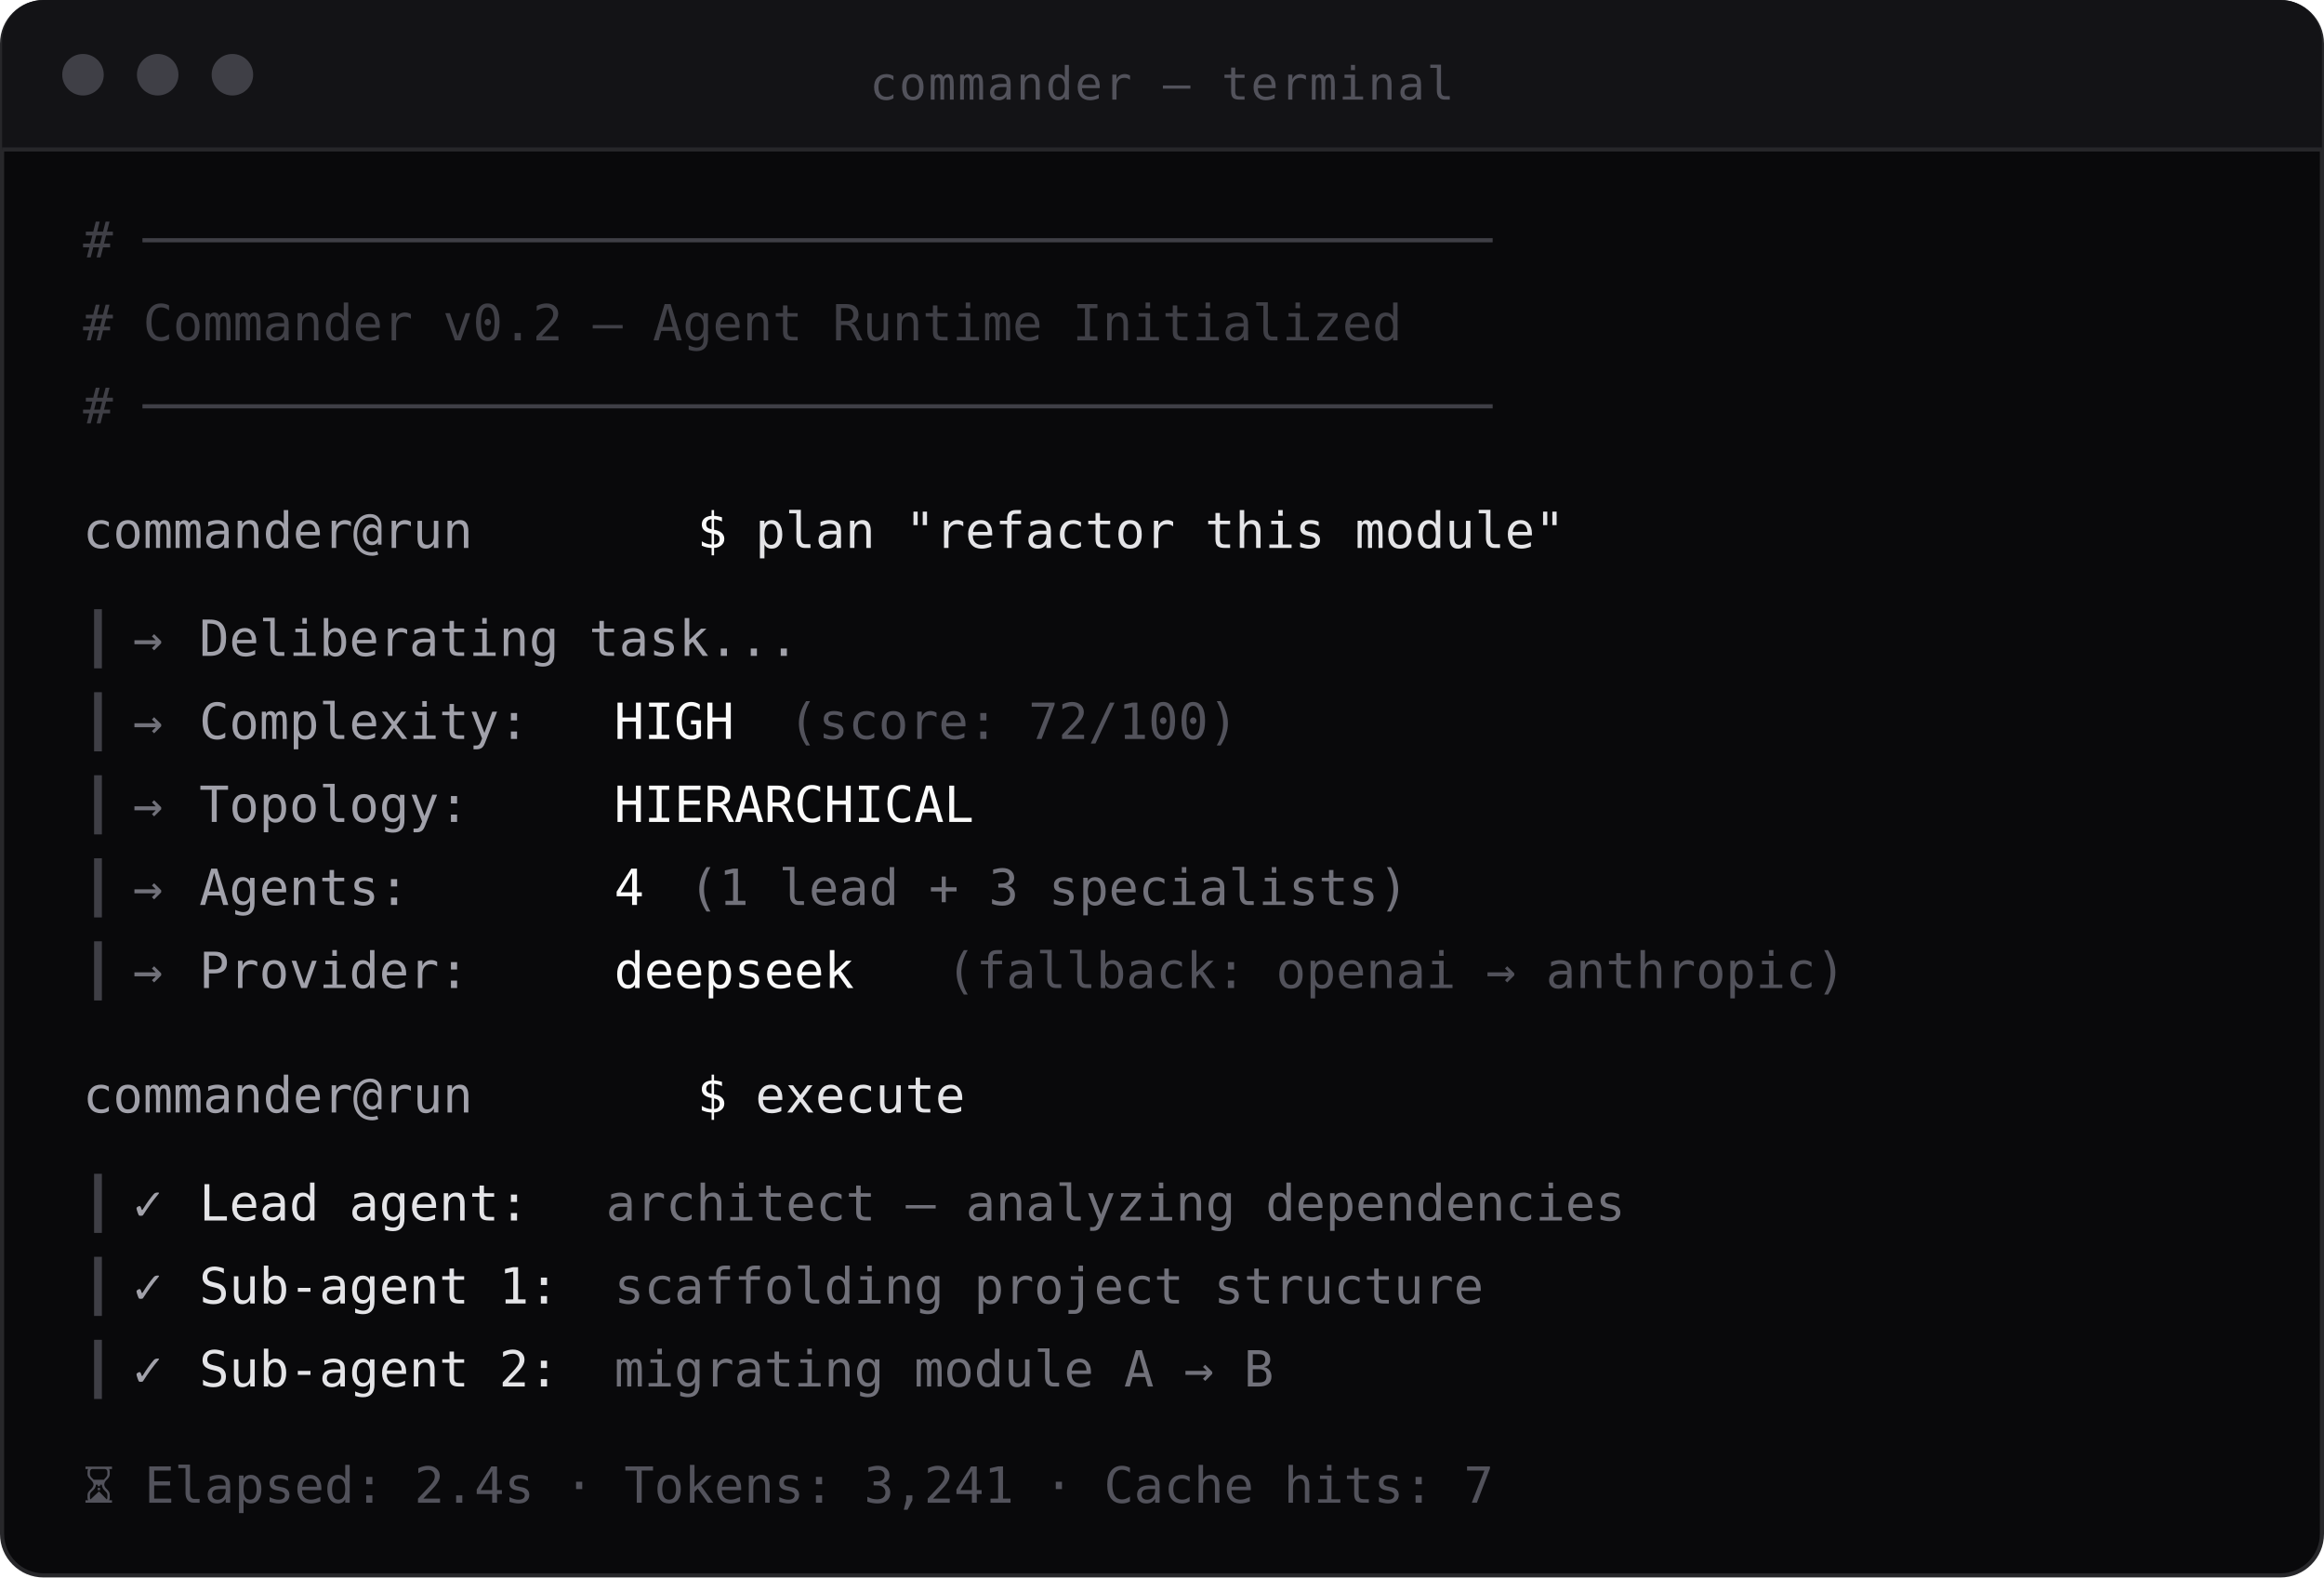
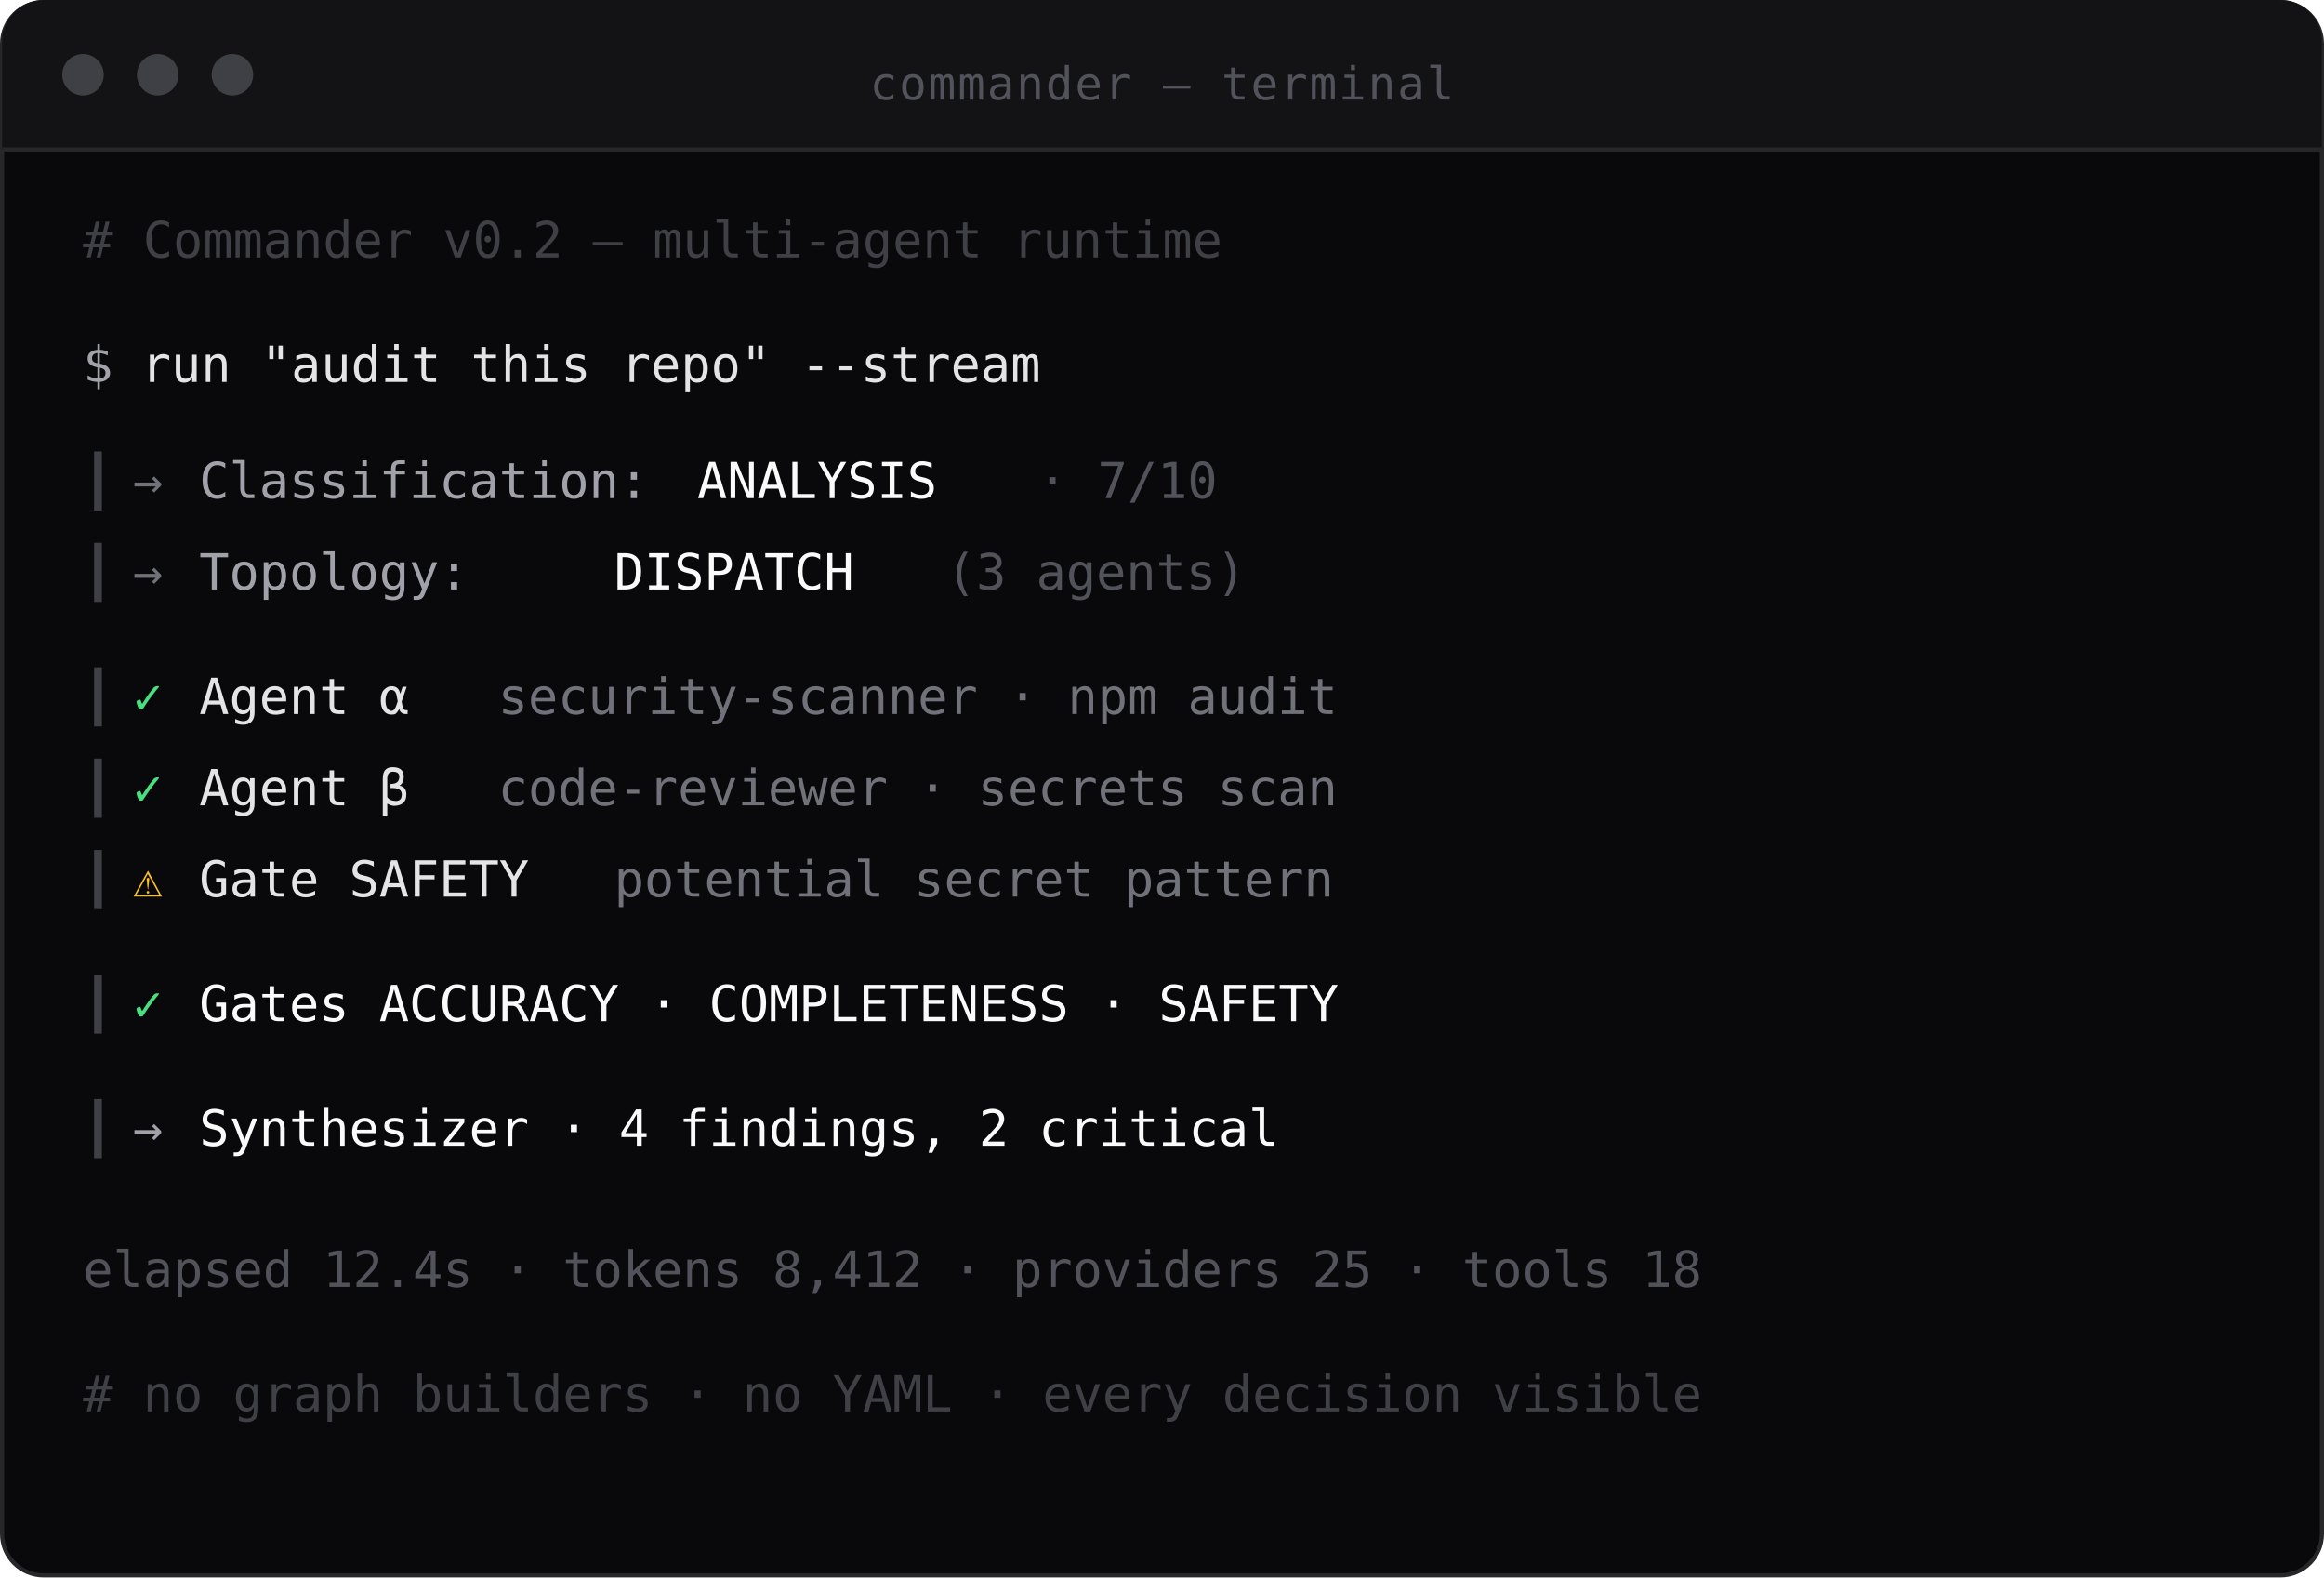
<svg xmlns="http://www.w3.org/2000/svg" viewBox="0 0 560 380" fill="none">
  <rect x="0.5" y="0.5" width="559" height="379" rx="10" fill="#09090b" stroke="#27272a" stroke-width="1" />
  <path d="M0.5 10a10 10 0 0110-10h539a10 10 0 0110 10v26H0.5z" fill="#131316" />
  <line x1="0.5" y1="36" x2="559.5" y2="36" stroke="#27272a" stroke-width="1" />
  <circle cx="20" cy="18" r="5" fill="#3f3f46" />
  <circle cx="38" cy="18" r="5" fill="#3f3f46" />
  <circle cx="56" cy="18" r="5" fill="#3f3f46" />
-   <text x="280" y="24" text-anchor="middle" fill="#52525b" font-family="'JetBrains Mono', ui-monospace, monospace" font-size="11" letter-spacing="0.04em">commander — terminal</text>
-   <text font-family="'JetBrains Mono', ui-monospace, monospace" font-size="12">
-     <tspan x="20" y="62" fill="#3f3f46"># ─────────────────────────────────────────────</tspan>
-     <tspan x="20" y="82" fill="#3f3f46"># Commander v0.2 — Agent Runtime Initialized</tspan>
-     <tspan x="20" y="102" fill="#3f3f46"># ─────────────────────────────────────────────</tspan>
-     <tspan x="20" y="132" fill="#a1a1aa">commander@run</tspan>
-     <tspan x="168" y="132" fill="#fafafa">$</tspan>
-     <tspan x="182" y="132" fill="#e4e4e7">plan "refactor this module"</tspan>
-     <tspan x="20" y="158" fill="#3f3f46">┃</tspan>
-     <tspan x="32" y="158" fill="#71717a">→</tspan>
-     <tspan x="48" y="158" fill="#a1a1aa">Deliberating task...</tspan>
-     <tspan x="20" y="178" fill="#3f3f46">┃</tspan>
-     <tspan x="32" y="178" fill="#71717a">→</tspan>
-     <tspan x="48" y="178" fill="#a1a1aa">Complexity:</tspan>
-     <tspan x="148" y="178" fill="#fafafa">HIGH</tspan>
-     <tspan x="190" y="178" fill="#52525b">(score: 72/100)</tspan>
-     <tspan x="20" y="198" fill="#3f3f46">┃</tspan>
-     <tspan x="32" y="198" fill="#71717a">→</tspan>
-     <tspan x="48" y="198" fill="#a1a1aa">Topology:</tspan>
-     <tspan x="148" y="198" fill="#fafafa">HIERARCHICAL</tspan>
-     <tspan x="20" y="218" fill="#3f3f46">┃</tspan>
-     <tspan x="32" y="218" fill="#71717a">→</tspan>
-     <tspan x="48" y="218" fill="#a1a1aa">Agents:</tspan>
-     <tspan x="148" y="218" fill="#fafafa">4</tspan>
-     <tspan x="166" y="218" fill="#71717a">(1 lead + 3 specialists)</tspan>
-     <tspan x="20" y="238" fill="#3f3f46">┃</tspan>
-     <tspan x="32" y="238" fill="#71717a">→</tspan>
-     <tspan x="48" y="238" fill="#a1a1aa">Provider:</tspan>
-     <tspan x="148" y="238" fill="#fafafa">deepseek</tspan>
-     <tspan x="228" y="238" fill="#52525b">(fallback: openai → anthropic)</tspan>
-     <tspan x="20" y="268" fill="#a1a1aa">commander@run</tspan>
-     <tspan x="168" y="268" fill="#fafafa">$</tspan>
-     <tspan x="182" y="268" fill="#e4e4e7">execute</tspan>
-     <tspan x="20" y="294" fill="#3f3f46">┃</tspan>
-     <tspan x="32" y="294" fill="#a1a1aa">✓</tspan>
-     <tspan x="48" y="294" fill="#e4e4e7">Lead agent:</tspan>
-     <tspan x="146" y="294" fill="#71717a">architect — analyzing dependencies</tspan>
-     <tspan x="20" y="314" fill="#3f3f46">┃</tspan>
-     <tspan x="32" y="314" fill="#a1a1aa">✓</tspan>
-     <tspan x="48" y="314" fill="#e4e4e7">Sub-agent 1:</tspan>
-     <tspan x="148" y="314" fill="#71717a">scaffolding project structure</tspan>
-     <tspan x="20" y="334" fill="#3f3f46">┃</tspan>
-     <tspan x="32" y="334" fill="#a1a1aa">✓</tspan>
-     <tspan x="48" y="334" fill="#e4e4e7">Sub-agent 2:</tspan>
-     <tspan x="148" y="334" fill="#71717a">migrating module A → B</tspan>
-     <tspan x="20" y="362" fill="#52525b">⏳ Elapsed: 2.4s · Tokens: 3,241 · Cache hits: 7</tspan>
+   <text x="280" y="24" text-anchor="middle" fill="#52525b" font-family="ui-monospace, monospace" font-size="11" letter-spacing="0.04em">commander — terminal</text>
+   <text font-family="ui-monospace, monospace" font-size="12">
+     <tspan x="20" y="62" fill="#3f3f46"># Commander v0.2 — multi-agent runtime</tspan>
+     <tspan x="20" y="92" fill="#a1a1aa">$</tspan>
+     <tspan x="34" y="92" fill="#e4e4e7"> run "audit this repo" --stream</tspan>
+     <tspan x="20" y="120" fill="#3f3f46">┃</tspan>
+     <tspan x="32" y="120" fill="#71717a">→</tspan>
+     <tspan x="48" y="120" fill="#a1a1aa">Classification:</tspan>
+     <tspan x="168" y="120" fill="#fafafa">ANALYSIS</tspan>
+     <tspan x="250" y="120" fill="#52525b">· 7/10</tspan>
+     <tspan x="20" y="142" fill="#3f3f46">┃</tspan>
+     <tspan x="32" y="142" fill="#71717a">→</tspan>
+     <tspan x="48" y="142" fill="#a1a1aa">Topology:</tspan>
+     <tspan x="148" y="142" fill="#fafafa">DISPATCH</tspan>
+     <tspan x="228" y="142" fill="#52525b">(3 agents)</tspan>
+     <tspan x="20" y="172" fill="#3f3f46">┃</tspan>
+     <tspan x="32" y="172" fill="#4ade80">✓</tspan>
+     <tspan x="48" y="172" fill="#e4e4e7">Agent α</tspan>
+     <tspan x="120" y="172" fill="#71717a">security-scanner · npm audit</tspan>
+     <tspan x="20" y="194" fill="#3f3f46">┃</tspan>
+     <tspan x="32" y="194" fill="#4ade80">✓</tspan>
+     <tspan x="48" y="194" fill="#e4e4e7">Agent β</tspan>
+     <tspan x="120" y="194" fill="#71717a">code-reviewer · secrets scan</tspan>
+     <tspan x="20" y="216" fill="#3f3f46">┃</tspan>
+     <tspan x="32" y="216" fill="#fbbf24">⚠</tspan>
+     <tspan x="48" y="216" fill="#e4e4e7">Gate SAFETY</tspan>
+     <tspan x="148" y="216" fill="#71717a">potential secret pattern</tspan>
+     <tspan x="20" y="246" fill="#3f3f46">┃</tspan>
+     <tspan x="32" y="246" fill="#4ade80">✓</tspan>
+     <tspan x="48" y="246" fill="#fafafa">Gates ACCURACY · COMPLETENESS · SAFETY</tspan>
+     <tspan x="20" y="276" fill="#3f3f46">┃</tspan>
+     <tspan x="32" y="276" fill="#a1a1aa">→</tspan>
+     <tspan x="48" y="276" fill="#fafafa">Synthesizer · 4 findings, 2 critical</tspan>
+     <tspan x="20" y="310" fill="#52525b">elapsed 12.4s · tokens 8,412 · providers 25 · tools 18</tspan>
+     <tspan x="20" y="340" fill="#3f3f46"># no graph builders · no YAML · every decision visible</tspan>
  </text>
</svg>
